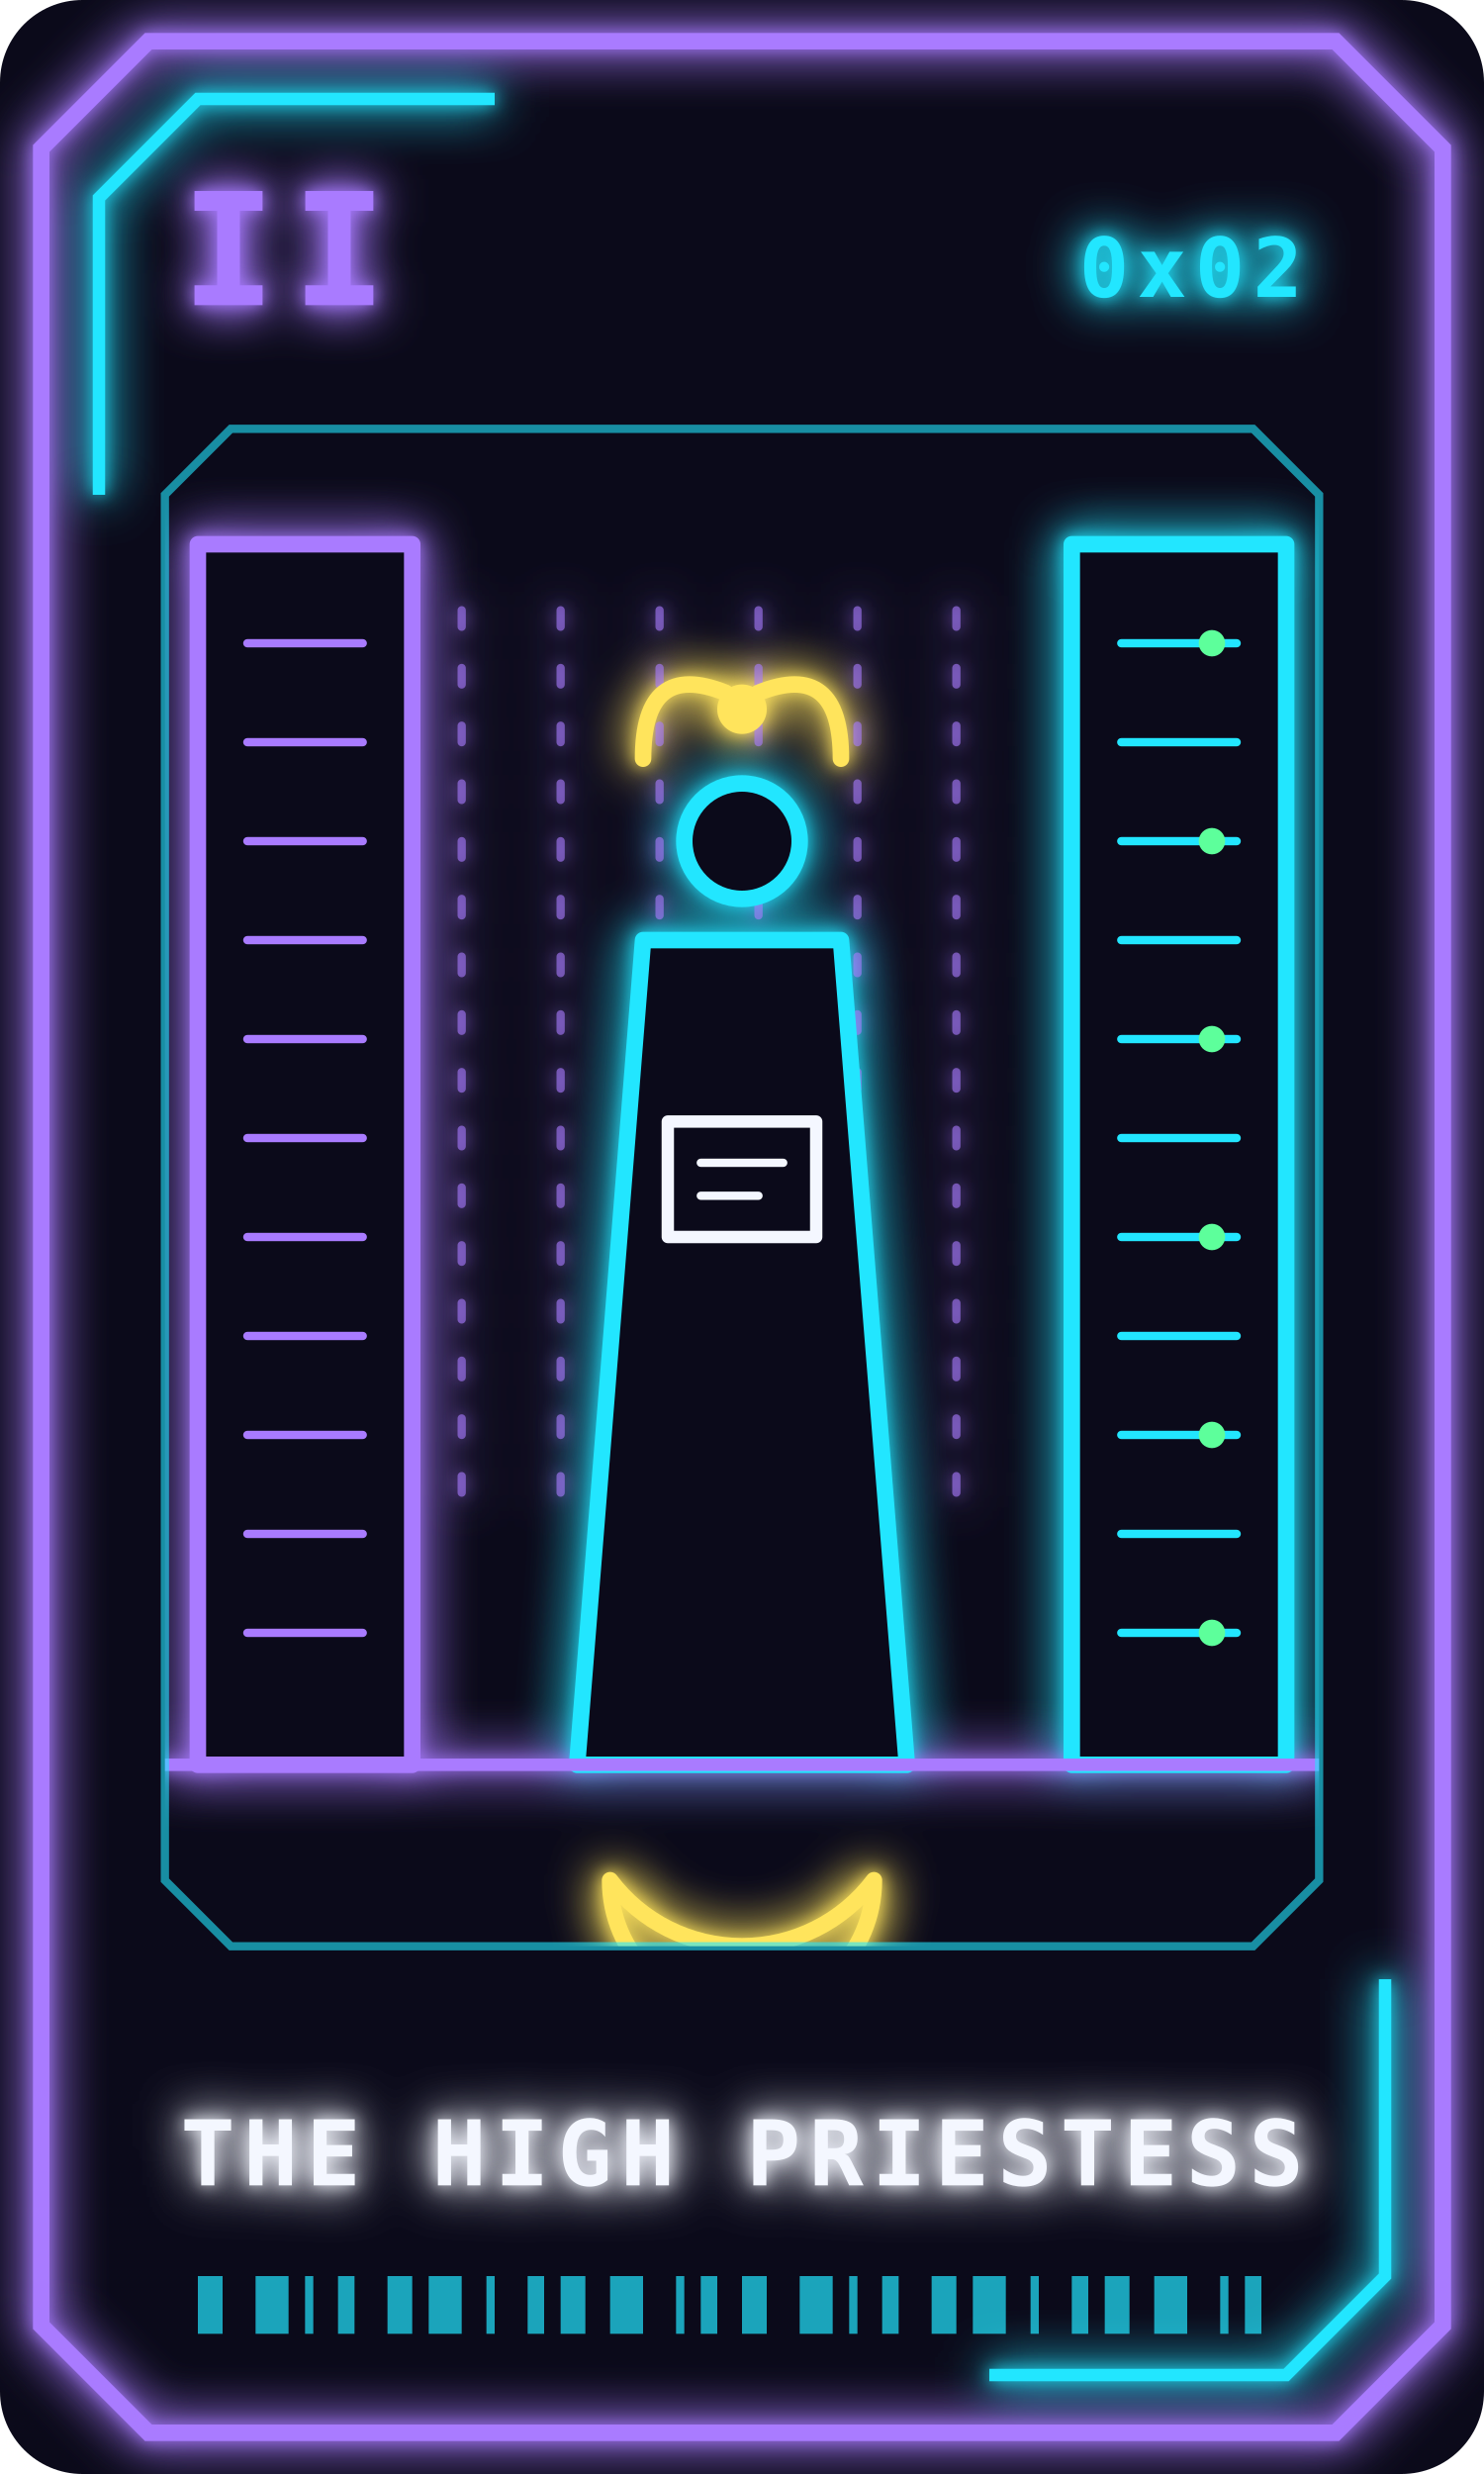
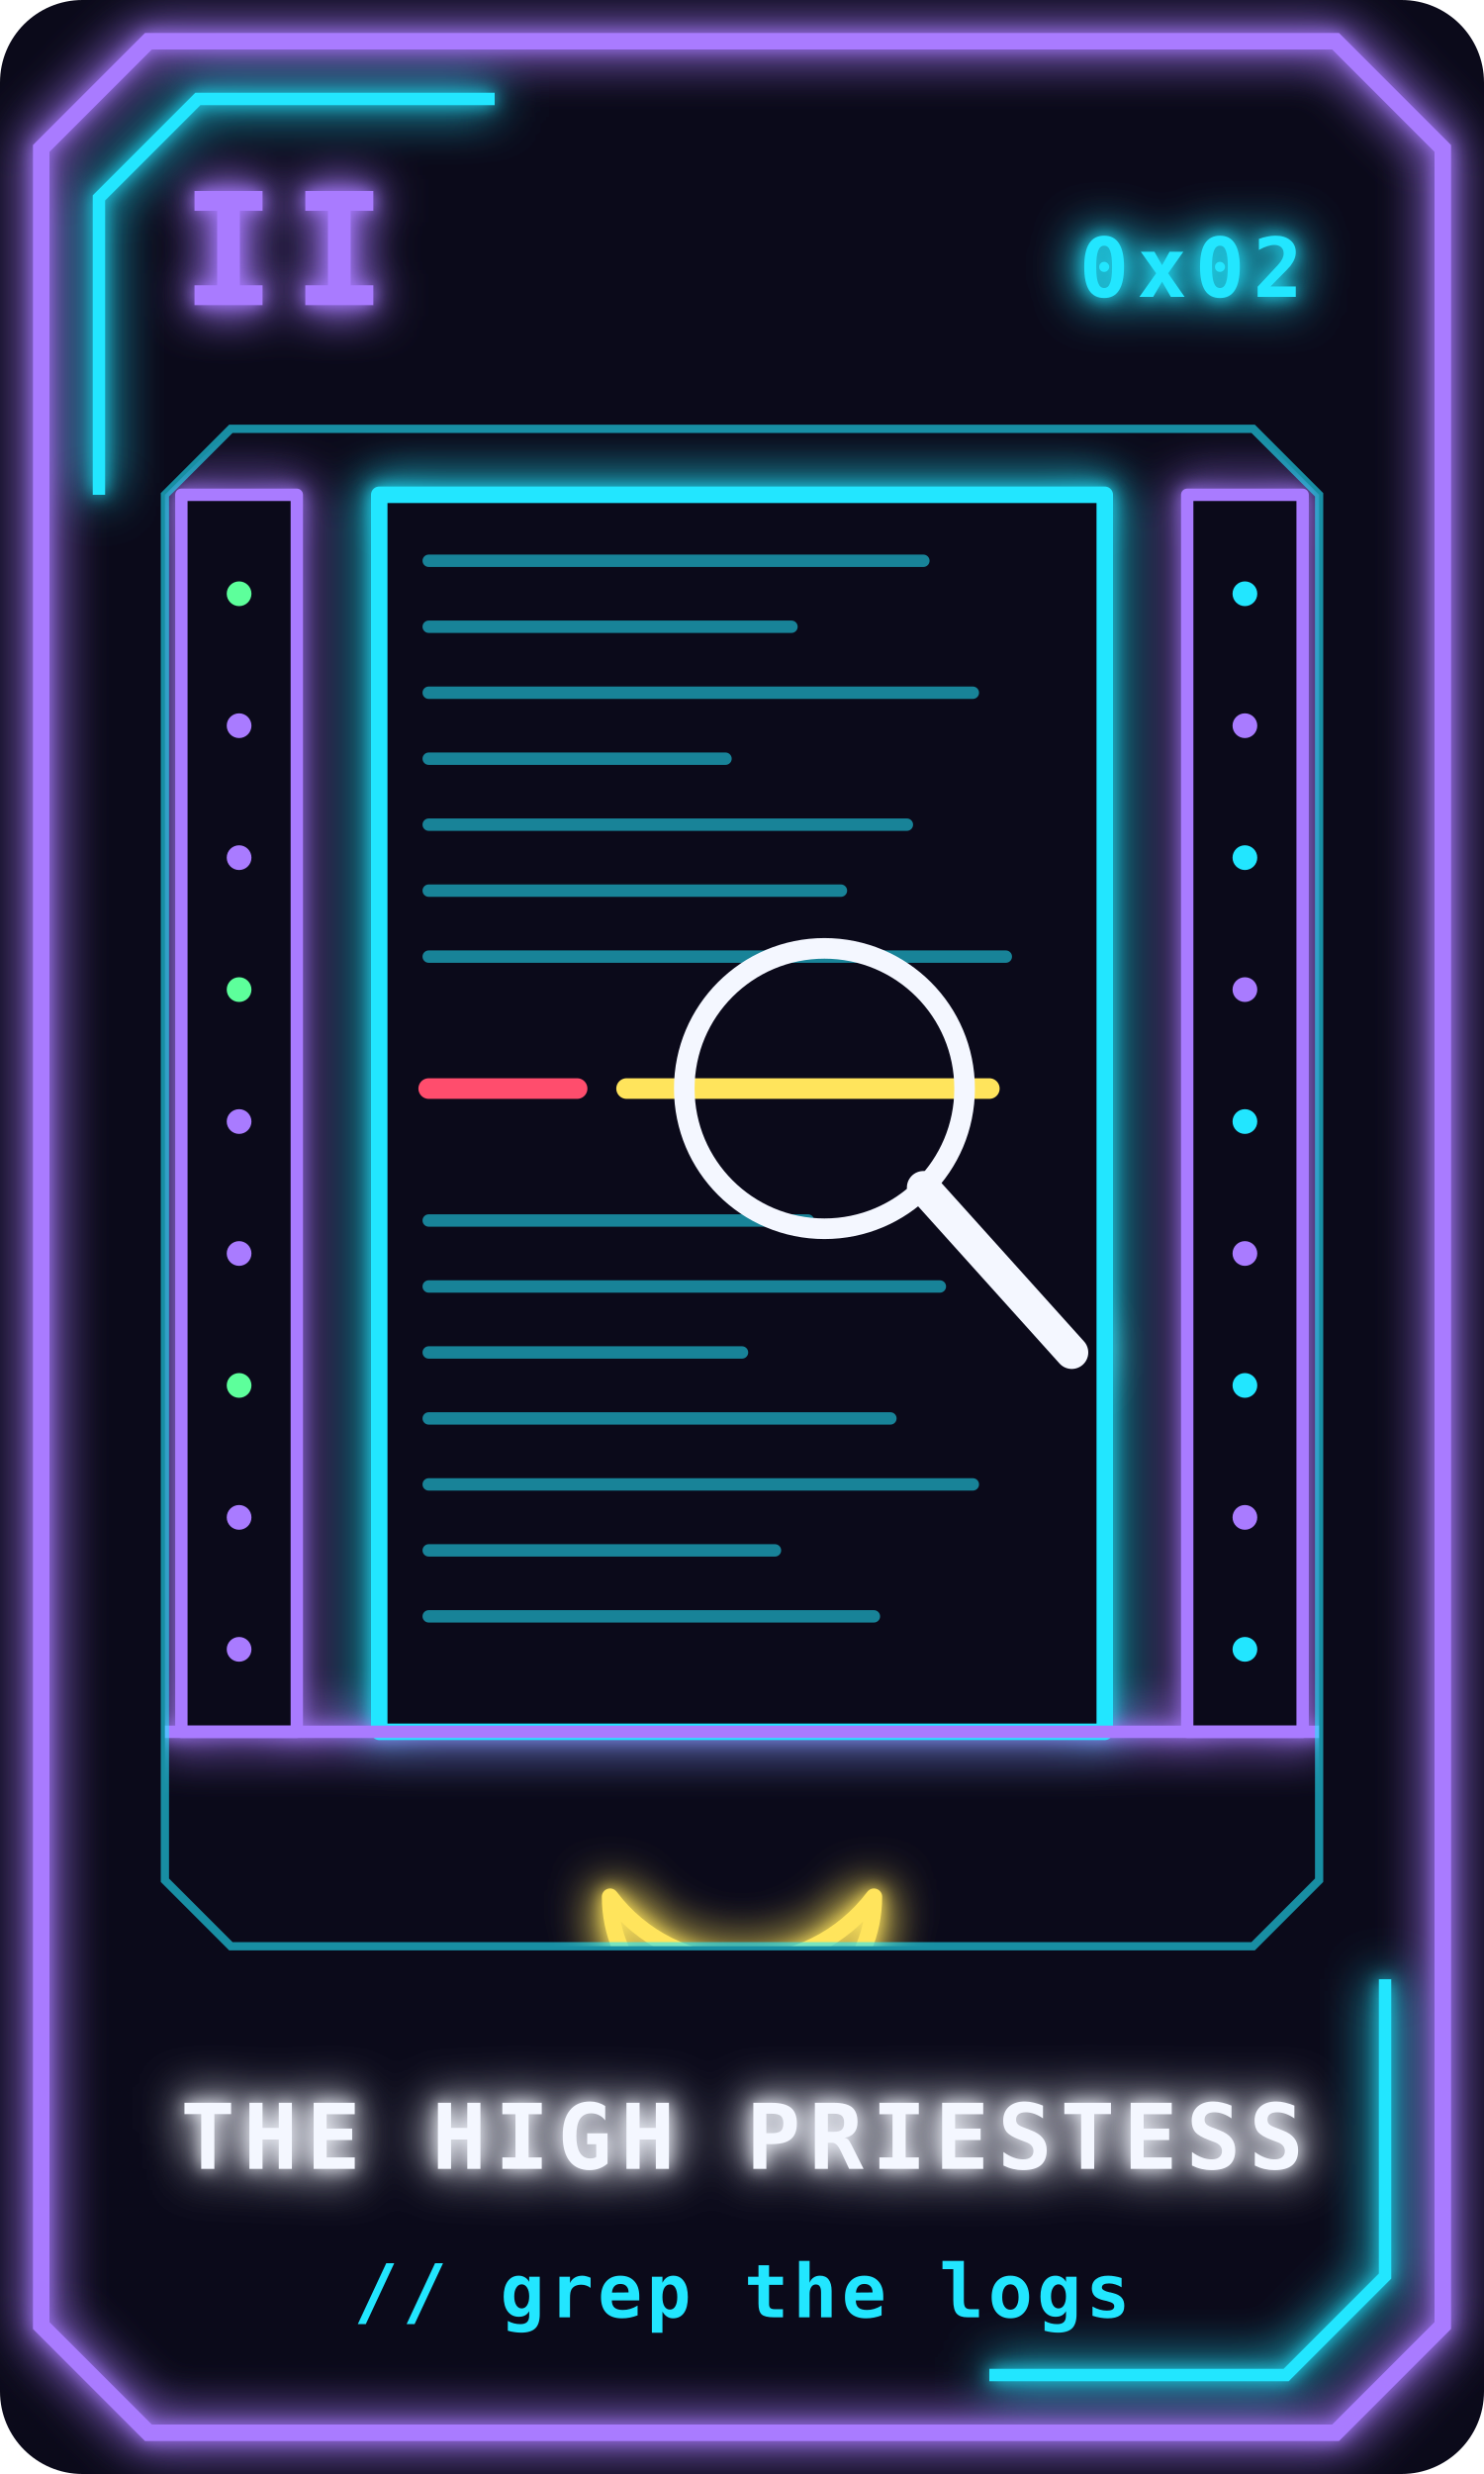
<svg xmlns="http://www.w3.org/2000/svg" width="180" height="300" viewBox="0 0 180 300">
  <g>
    <defs>
      <filter id="ds-neon" x="-30%" y="-30%" width="160%" height="160%" color-interpolation-filters="sRGB">
        <feGaussianBlur stdDeviation="3" result="wide" />
        <feGaussianBlur in="SourceGraphic" stdDeviation="1" result="near" />
        <feMerge>
          <feMergeNode in="wide" />
          <feMergeNode in="wide" />
          <feMergeNode in="near" />
          <feMergeNode in="SourceGraphic" />
        </feMerge>
      </filter>
      <clipPath id="ds-window">
        <path d="M-70 -84L-62 -92H62L70 -84V84L62 92H-62L-70 84Z" />
      </clipPath>
    </defs>
    <rect width="180" height="300" rx="10" fill="#0b0a1a" />
    <g filter="url(#ds-neon)">
      <path d="M18 5H162L175 18V282L162 295H18L5 282V18Z" fill="none" stroke="#a97bff" stroke-width="2" />
      <path d="M12 60V24L24 12H60M168 240V276L156 288H120" fill="none" stroke="#22e6ff" stroke-width="1.5" />
      <text x="22" y="37" font-family="ui-monospace, 'SF Mono', Menlo, Consolas, monospace" font-size="19" font-weight="bold" fill="#a97bff" text-anchor="start" letter-spacing="2">II</text>
      <text x="158" y="36" font-family="ui-monospace, 'SF Mono', Menlo, Consolas, monospace" font-size="10" font-weight="bold" fill="#22e6ff" text-anchor="end" letter-spacing="1">0x02</text>
-       <text x="90" y="265" font-family="ui-monospace, 'SF Mono', Menlo, Consolas, monospace" font-size="11" font-weight="bold" fill="#f4f7ff" text-anchor="middle" letter-spacing="1">THE HIGH PRIESTESS</text>
+       <text x="90" y="263" font-family="ui-monospace, 'SF Mono', Menlo, Consolas, monospace" font-size="11" font-weight="bold" fill="#f4f7ff" text-anchor="middle" letter-spacing="1">THE HIGH PRIESTESS</text>
    </g>
-     <g opacity="0.7">
-       <rect x="24" y="276" width="3" height="7" fill="#22e6ff" />
-       <rect x="31" y="276" width="4" height="7" fill="#22e6ff" />
-       <rect x="37" y="276" width="1" height="7" fill="#22e6ff" />
-       <rect x="41" y="276" width="2" height="7" fill="#22e6ff" />
-       <rect x="47" y="276" width="3" height="7" fill="#22e6ff" />
-       <rect x="52" y="276" width="4" height="7" fill="#22e6ff" />
-       <rect x="59" y="276" width="1" height="7" fill="#22e6ff" />
-       <rect x="64" y="276" width="2" height="7" fill="#22e6ff" />
-       <rect x="68" y="276" width="3" height="7" fill="#22e6ff" />
-       <rect x="74" y="276" width="4" height="7" fill="#22e6ff" />
-       <rect x="82" y="276" width="1" height="7" fill="#22e6ff" />
-       <rect x="85" y="276" width="2" height="7" fill="#22e6ff" />
-       <rect x="90" y="276" width="3" height="7" fill="#22e6ff" />
-       <rect x="97" y="276" width="4" height="7" fill="#22e6ff" />
-       <rect x="103" y="276" width="1" height="7" fill="#22e6ff" />
-       <rect x="107" y="276" width="2" height="7" fill="#22e6ff" />
-       <rect x="113" y="276" width="3" height="7" fill="#22e6ff" />
-       <rect x="118" y="276" width="4" height="7" fill="#22e6ff" />
-       <rect x="125" y="276" width="1" height="7" fill="#22e6ff" />
-       <rect x="130" y="276" width="2" height="7" fill="#22e6ff" />
-       <rect x="134" y="276" width="3" height="7" fill="#22e6ff" />
-       <rect x="140" y="276" width="4" height="7" fill="#22e6ff" />
-       <rect x="148" y="276" width="1" height="7" fill="#22e6ff" />
-       <rect x="151" y="276" width="2" height="7" fill="#22e6ff" />
-     </g>
+     <text x="90" y="281" font-family="ui-monospace, 'SF Mono', Menlo, Consolas, monospace" font-size="9" font-weight="bold" fill="#22e6ff" text-anchor="middle" letter-spacing="0.5">// grep the logs</text>
    <g transform="translate(90 144)">
      <g clip-path="url(#ds-window)">
        <g filter="url(#ds-neon)">
-           <path d="M-66 -78H-40V70H-66Z" fill="#0b0a1a" stroke="#a97bff" stroke-width="2" stroke-linecap="round" stroke-linejoin="round" />
-           <path d="M-60 -66H-46M-60 -54H-46M-60 -42H-46M-60 -30H-46M-60 -18H-46M-60 -6H-46M-60 6H-46M-60 18H-46M-60 30H-46M-60 42H-46M-60 54H-46" fill="none" stroke="#a97bff" stroke-width="1" stroke-linecap="round" stroke-linejoin="round" />
-           <path d="M40 -78H66V70H40Z" fill="#0b0a1a" stroke="#22e6ff" stroke-width="2" stroke-linecap="round" stroke-linejoin="round" />
-           <path d="M46 -66H60M46 -54H60M46 -42H60M46 -30H60M46 -18H60M46 -6H60M46 6H60M46 18H60M46 30H60M46 42H60M46 54H60" fill="none" stroke="#22e6ff" stroke-width="1" stroke-linecap="round" stroke-linejoin="round" />
-           <circle cx="57" cy="-66" r="1.6" fill="#5dff9b" />
-           <circle cx="57" cy="-42" r="1.6" fill="#5dff9b" />
-           <circle cx="57" cy="-18" r="1.6" fill="#5dff9b" />
-           <circle cx="57" cy="6" r="1.6" fill="#5dff9b" />
-           <circle cx="57" cy="30" r="1.6" fill="#5dff9b" />
-           <circle cx="57" cy="54" r="1.6" fill="#5dff9b" />
-           <g opacity="0.6">
-             <path d="M-34 -70V40M-22 -70V40M-10 -70V40M2 -70V40M14 -70V40M26 -70V40" fill="none" stroke="#a97bff" stroke-width="1" stroke-linecap="round" stroke-linejoin="round" stroke-dasharray="2 5" />
+           <path d="M-68 -84h14v150h-14Z" fill="#0b0a1a" stroke="#a97bff" stroke-width="1.5" stroke-linecap="round" stroke-linejoin="round" />
+           <path d="M54 -84h14v150h-14Z" fill="#0b0a1a" stroke="#a97bff" stroke-width="1.5" stroke-linecap="round" stroke-linejoin="round" />
+           <circle cx="-61" cy="-72" r="1.5" fill="#5dff9b" />
+           <circle cx="61" cy="-72" r="1.5" fill="#22e6ff" />
+           <circle cx="-61" cy="-56" r="1.5" fill="#a97bff" />
+           <circle cx="61" cy="-56" r="1.5" fill="#a97bff" />
+           <circle cx="-61" cy="-40" r="1.5" fill="#a97bff" />
+           <circle cx="61" cy="-40" r="1.5" fill="#22e6ff" />
+           <circle cx="-61" cy="-24" r="1.5" fill="#5dff9b" />
+           <circle cx="61" cy="-24" r="1.5" fill="#a97bff" />
+           <circle cx="-61" cy="-8" r="1.5" fill="#a97bff" />
+           <circle cx="61" cy="-8" r="1.5" fill="#22e6ff" />
+           <circle cx="-61" cy="8" r="1.5" fill="#a97bff" />
+           <circle cx="61" cy="8" r="1.5" fill="#a97bff" />
+           <circle cx="-61" cy="24" r="1.5" fill="#5dff9b" />
+           <circle cx="61" cy="24" r="1.5" fill="#22e6ff" />
+           <circle cx="-61" cy="40" r="1.5" fill="#a97bff" />
+           <circle cx="61" cy="40" r="1.5" fill="#a97bff" />
+           <circle cx="-61" cy="56" r="1.5" fill="#a97bff" />
+           <circle cx="61" cy="56" r="1.5" fill="#22e6ff" />
+           <path d="M-44 -84h88v150h-88Z" fill="#0b0a1a" stroke="#22e6ff" stroke-width="2" stroke-linecap="round" stroke-linejoin="round" />
+           <g opacity="0.55">
+             <path d="M-38 -76h60" fill="none" stroke="#22e6ff" stroke-width="1.5" stroke-linecap="round" stroke-linejoin="round" />
+             <path d="M-38 -68h44" fill="none" stroke="#22e6ff" stroke-width="1.5" stroke-linecap="round" stroke-linejoin="round" />
+             <path d="M-38 -60h66" fill="none" stroke="#22e6ff" stroke-width="1.5" stroke-linecap="round" stroke-linejoin="round" />
+             <path d="M-38 -52h36" fill="none" stroke="#22e6ff" stroke-width="1.5" stroke-linecap="round" stroke-linejoin="round" />
+             <path d="M-38 -44h58" fill="none" stroke="#22e6ff" stroke-width="1.5" stroke-linecap="round" stroke-linejoin="round" />
+             <path d="M-38 -36h50" fill="none" stroke="#22e6ff" stroke-width="1.5" stroke-linecap="round" stroke-linejoin="round" />
+             <path d="M-38 -28h70" fill="none" stroke="#22e6ff" stroke-width="1.5" stroke-linecap="round" stroke-linejoin="round" />
+             <path d="M-38 4h46" fill="none" stroke="#22e6ff" stroke-width="1.5" stroke-linecap="round" stroke-linejoin="round" />
+             <path d="M-38 12h62" fill="none" stroke="#22e6ff" stroke-width="1.5" stroke-linecap="round" stroke-linejoin="round" />
+             <path d="M-38 20h38" fill="none" stroke="#22e6ff" stroke-width="1.5" stroke-linecap="round" stroke-linejoin="round" />
+             <path d="M-38 28h56" fill="none" stroke="#22e6ff" stroke-width="1.5" stroke-linecap="round" stroke-linejoin="round" />
+             <path d="M-38 36h66" fill="none" stroke="#22e6ff" stroke-width="1.5" stroke-linecap="round" stroke-linejoin="round" />
+             <path d="M-38 44h42" fill="none" stroke="#22e6ff" stroke-width="1.5" stroke-linecap="round" stroke-linejoin="round" />
+             <path d="M-38 52h54" fill="none" stroke="#22e6ff" stroke-width="1.5" stroke-linecap="round" stroke-linejoin="round" />
          </g>
-           <path d="M-12 -30H12L20 70H-20Z" fill="#0b0a1a" stroke="#22e6ff" stroke-width="2" stroke-linecap="round" stroke-linejoin="round" />
-           <circle cx="0" cy="-42" r="7" fill="#0b0a1a" stroke="#22e6ff" stroke-width="2" />
-           <path d="M-12 -52Q-12 -64 -2 -60M12 -52Q12 -64 2 -60" fill="none" stroke="#ffe45c" stroke-width="2" stroke-linecap="round" stroke-linejoin="round" />
-           <circle cx="0" cy="-58" r="3" fill="#ffe45c" />
-           <path d="M-9 -8H9V6H-9Z" fill="#0b0a1a" stroke="#f4f7ff" stroke-width="1.5" stroke-linecap="round" stroke-linejoin="round" />
-           <path d="M-5 -3H5M-5 1H2" fill="none" stroke="#f4f7ff" stroke-width="1" stroke-linecap="round" stroke-linejoin="round" />
-           <path d="M-16 84A16 16 0 0 0 16 84A20 20 0 0 1 -16 84Z" fill="none" stroke="#ffe45c" stroke-width="2" stroke-linecap="round" stroke-linejoin="round" />
-           <path d="M-70 70H70" fill="none" stroke="#a97bff" stroke-width="1.5" stroke-linecap="round" stroke-linejoin="round" />
+           <path d="M-38 -12H-20" fill="none" stroke="#ff4d6d" stroke-width="2.5" stroke-linecap="round" stroke-linejoin="round" />
+           <path d="M-14 -12H30" fill="none" stroke="#ffe45c" stroke-width="2.5" stroke-linecap="round" stroke-linejoin="round" />
+           <circle cx="10" cy="-12" r="17" fill="none" stroke="#f4f7ff" stroke-width="2.5" />
+           <path d="M22 0L40 20" fill="none" stroke="#f4f7ff" stroke-width="4" stroke-linecap="round" stroke-linejoin="round" />
+           <path d="M-16 86A16 16 0 0 0 16 86A20 20 0 0 1 -16 86Z" fill="none" stroke="#ffe45c" stroke-width="2" stroke-linecap="round" stroke-linejoin="round" />
+           <path d="M-70 66H70" fill="none" stroke="#a97bff" stroke-width="1.5" stroke-linecap="round" stroke-linejoin="round" />
        </g>
      </g>
      <path d="M-70 -84L-62 -92H62L70 -84V84L62 92H-62L-70 84Z" fill="none" stroke="#22e6ff" stroke-width="1" opacity="0.6" />
    </g>
  </g>
</svg>
